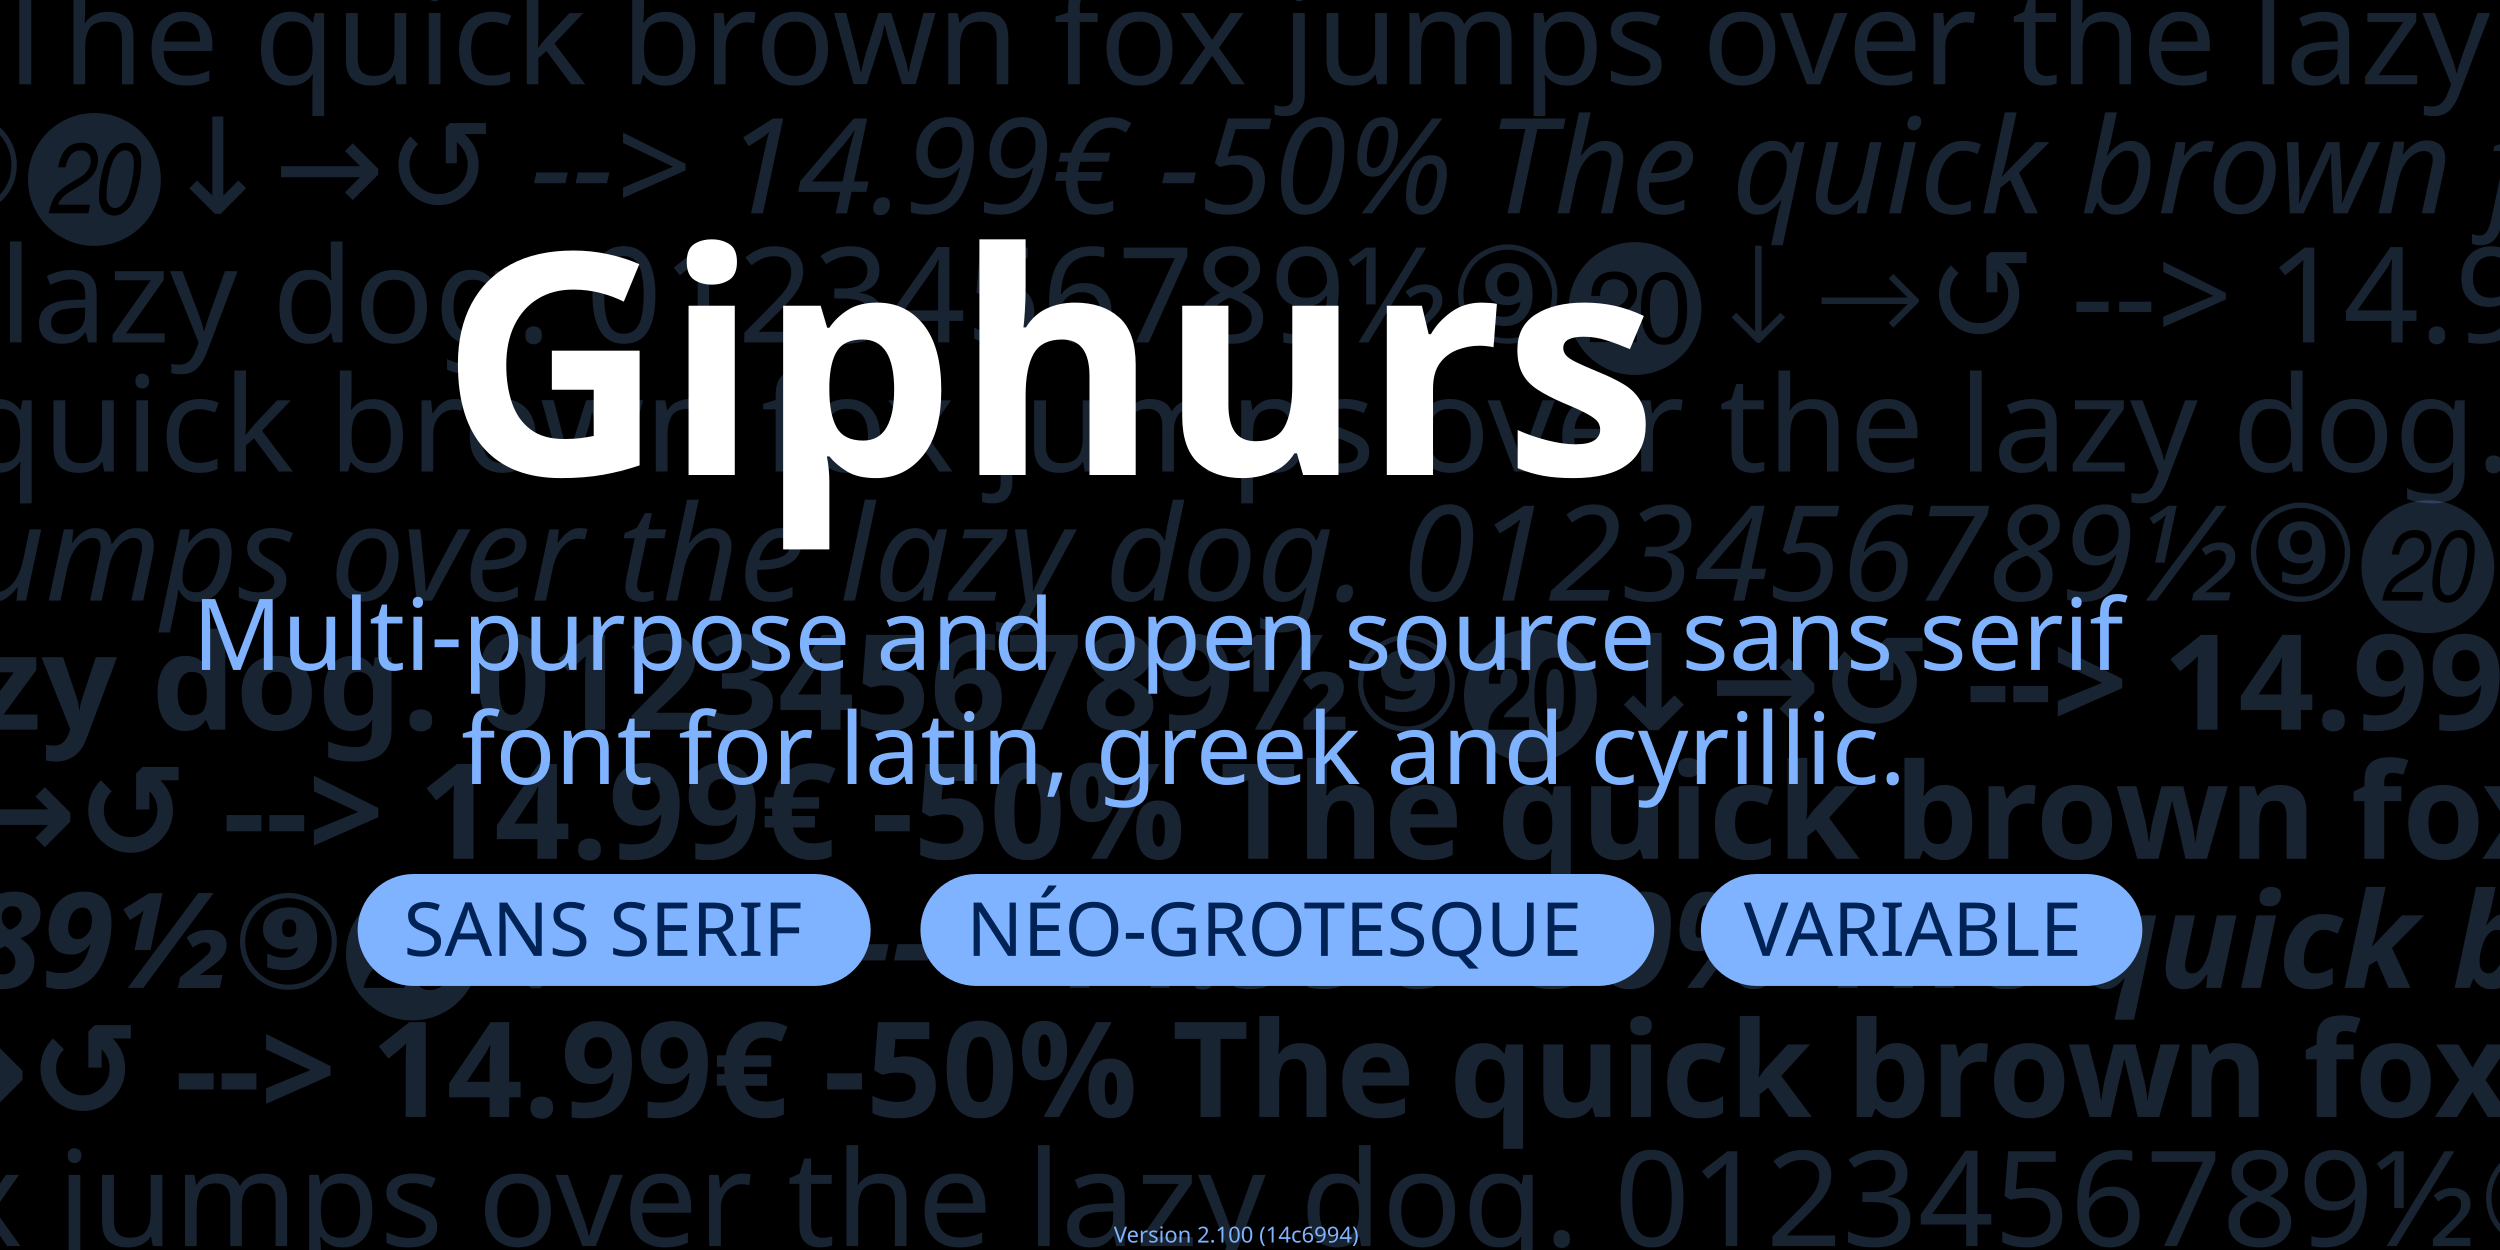
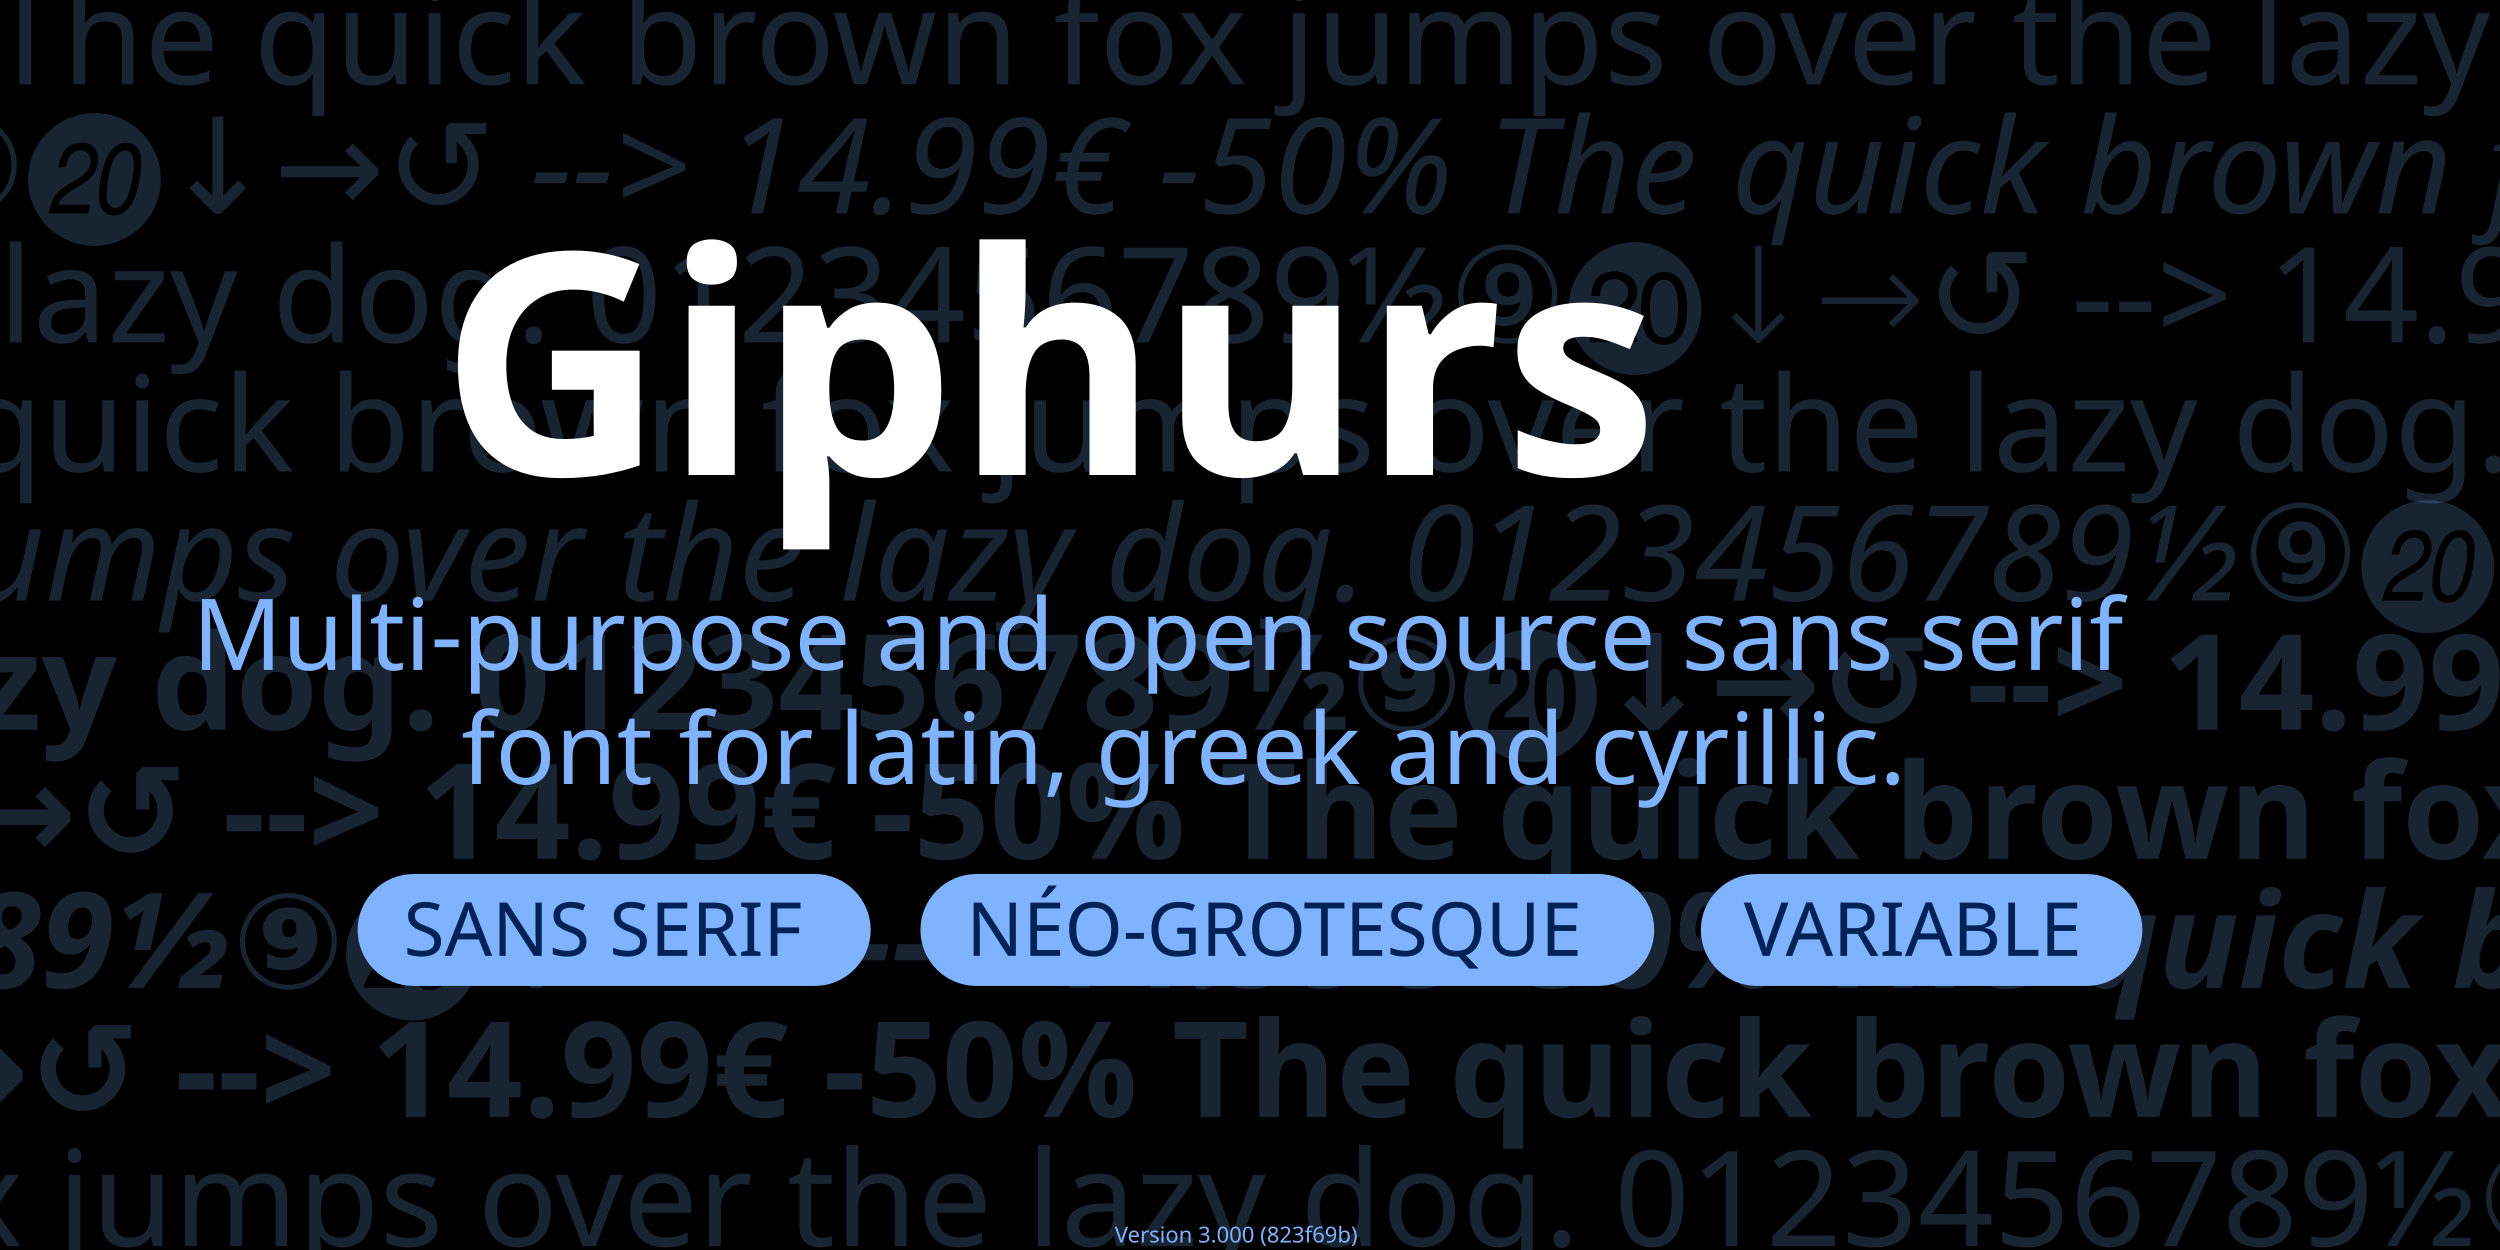
<svg xmlns="http://www.w3.org/2000/svg" width="1280mm" height="640mm" viewBox="0 0 1280 640" version="1.1" id="svg1">
  <defs id="defs1" />
  <style id="style1">
    @font-face {
      font-family: "Giphurs";
      src: url("../fonts/variable/Giphurs[wght].ttf");
      font-style: normal;
      font-weight: 100 999;
    }
    @font-face {
      font-family: "Giphurs";
      src: url("../fonts/variable/Giphurs-Italic[wght].ttf");
      font-style: italic;
      font-weight: 100 999;
    }
    @font-face {
      font-family: "Giphurs ExtraBlack";
      src: url("../fonts/ttf/GiphursExtraBlack-Regular.ttf");
      font-style: normal;
      font-weight: 400;
    }
    @font-face {
      font-family: "Giphurs ExtraBlack";
      src: url("../fonts/ttf/GiphursExtraBlack-Italic.ttf");
      font-style: italic;
      font-weight: 400;
    }
    @font-face {
      font-family: "Giphurs SC";
      src: url("../fonts/variable/GiphursSC[wght].ttf");
      font-style: normal;
      font-weight: 100 999;
    }
    @font-face {
      font-family: "Giphurs SC";
      src: url("../fonts/variable/Giphurs-ItalicSC[wght].ttf");
      font-style: normal;
      font-weight: 100 999;
    }
    @font-face {
      font-family: "Giphurs ExtraBlack SC";
      src: url("../fonts/ttf/GiphursExtraBlackSC-Regular.ttf");
      font-style: normal;
      font-weight: 400;
    }
    @font-face {
      font-family: "Giphurs ExtraBlack SC";
      src: url("../fonts/ttf/GiphursExtraBlackSC-Italic.ttf");
      font-style: italic;
      font-weight: 400;
    }

  </style>
  <g id="layer1">
    <rect style="fill:#000000;stroke-width:0.529;stroke-opacity:0.504" id="rect15" width="1280" height="640" x="0" y="2.0254104e-15" />
    <text xml:space="preserve" style="font-weight:300;font-size:68.007px;line-height:115%;font-family:Giphurs;-inkscape-font-specification:'Giphurs Light';writing-mode:lr-tb;direction:ltr;fill:#80b3ff;fill-opacity:0.202;stroke-width:0.529;stroke-opacity:0.504" x="-5.977" y="43.128" id="text1">
      <tspan style="font-style:normal;font-variant:normal;font-weight:100;font-stretch:normal;font-size:68.007px;font-family:Giphurs;-inkscape-font-specification:'Giphurs Thin';fill:#80b3ff;fill-opacity:0.202;stroke-width:0.529" x="-5.977" y="43.128" id="tspan2">The quick brown fox jumps over the lazy dog. 0123456789½⑨⓴↓→↺ --&gt; 4.99€ -50% The quick brown fox jumps over the lazy dog. </tspan>
    </text>
    <text xml:space="preserve" style="font-weight:300;font-size:68.007px;line-height:115%;font-family:Giphurs;-inkscape-font-specification:'Giphurs Light';writing-mode:lr-tb;direction:ltr;fill:#80b3ff;fill-opacity:0.202;stroke-width:0.529;stroke-opacity:0.504" x="-1850.782" y="109.223" id="text1-9">
      <tspan style="font-style:italic;font-variant:normal;font-weight:200;font-stretch:normal;font-size:68.007px;font-family:Giphurs;-inkscape-font-specification:'Giphurs Ultra-Light Italic';font-variant-ligatures:normal;font-variant-caps:all-small-caps;font-variant-numeric:proportional-nums;font-variant-east-asian:normal;fill:#80b3ff;fill-opacity:0.202;stroke-width:0.529" x="-1850.782" y="109.223" id="tspan2-6">The quick brown fox jumps over the lazy dog. 0123456789½⑨⓴↓→↺ --&gt; 14.99€ -50% The quick brown fox jumps over the lazy dog. </tspan>
    </text>
    <text xml:space="preserve" style="font-weight:300;font-size:68.007px;line-height:115%;font-family:Giphurs;-inkscape-font-specification:'Giphurs Light';writing-mode:lr-tb;direction:ltr;fill:#80b3ff;fill-opacity:0.202;stroke-width:0.529;stroke-opacity:0.504" x="-1159.271" y="175.318" id="text1-8">
      <tspan style="font-style:normal;font-variant:normal;font-weight:300;font-stretch:normal;font-size:68.007px;font-family:Giphurs;-inkscape-font-specification:'Giphurs Light';font-variant-ligatures:normal;font-variant-caps:normal;font-variant-numeric:normal;font-variant-east-asian:normal;font-feature-settings:'cv01', 'cv02', 'cv03', 'cv04', 'cv05', 'cv06', 'cv07', 'cv08', 'cv09', 'cv10', 'cv11', 'cv12', 'cv13', 'cv14', 'cv15', 'cv16', 'cv17', 'cv18', 'cv19', 'cv20', 'cv21', 'cv22', 'cv23', 'cv24', 'cv25', 'cv26', 'cv27', 'cv28', 'cv29';fill:#80b3ff;fill-opacity:0.202;stroke-width:0.529" x="-1159.271" y="175.318" id="tspan2-60">The quick brown fox jumps over the lazy dog. 0123456789½⑨⓴↓→↺ --&gt; 14.99€ -50% The quick brown fox jumps over the lazy dog. </tspan>
    </text>
    <text xml:space="preserve" style="font-weight:300;font-size:68.007px;line-height:115%;font-family:Giphurs;-inkscape-font-specification:'Giphurs Light';writing-mode:lr-tb;direction:ltr;fill:#80b3ff;fill-opacity:0.202;stroke-width:0.529;stroke-opacity:0.504" x="-2841.169" y="241.413" id="text1-9-4">
      <tspan style="font-style:normal;font-variant:normal;font-weight:normal;font-stretch:normal;font-size:68.007px;font-family:Giphurs;-inkscape-font-specification:Giphurs;fill:#80b3ff;fill-opacity:0.202;stroke-width:0.529" x="-2841.169" y="241.413" id="tspan2-6-8">The quick brown fox jumps over the lazy dog. 0123456789½⑨⓴↓→↺ --&gt; 4.99€ -50% The quick brown fox jumps over the lazy dog. </tspan>
    </text>
    <text xml:space="preserve" style="font-weight:300;font-size:68.007px;line-height:115%;font-family:Giphurs;-inkscape-font-specification:'Giphurs Light';writing-mode:lr-tb;direction:ltr;fill:#80b3ff;fill-opacity:0.202;stroke-width:0.529;stroke-opacity:0.504" x="-656.071" y="307.508" id="text1-7">
      <tspan style="font-style:italic;font-variant:normal;font-weight:500;font-stretch:normal;font-size:68.007px;font-family:Giphurs;-inkscape-font-specification:'Giphurs Medium Italic';font-variant-ligatures:normal;font-variant-caps:normal;font-variant-numeric:normal;font-variant-east-asian:normal;font-feature-settings:'cv21', 'cv22', 'cv23', 'cv24', 'cv25', 'cv26', 'cv27', 'cv28', 'cv29', 'ss02';fill:#80b3ff;fill-opacity:0.202;stroke-width:0.529" x="-656.071" y="307.508" id="tspan2-64">The quick brown fox jumps over the lazy dog. 0123456789½⑨⓴↓→↺ --&gt; 4.99€ -50% The quick brown fox jumps over the lazy dog. </tspan>
    </text>
    <text xml:space="preserve" style="font-style:normal;font-variant:normal;font-weight:300;font-stretch:normal;font-size:68.007px;line-height:115%;font-family:Giphurs;-inkscape-font-specification:'Giphurs, Light';font-variant-ligatures:normal;font-variant-caps:normal;font-variant-numeric:normal;font-variant-east-asian:normal;font-feature-settings:'ss06';writing-mode:lr-tb;direction:ltr;fill:#80b3ff;fill-opacity:0.202;stroke-width:0.529;stroke-opacity:0.504" x="-1303.885" y="373.603" id="text1-9-3">
      <tspan style="font-style:normal;font-variant:normal;font-weight:bold;font-stretch:normal;font-size:68.007px;font-family:Giphurs;-inkscape-font-specification:'Giphurs, Bold';font-variant-ligatures:normal;font-variant-caps:normal;font-variant-numeric:normal;font-variant-east-asian:normal;font-feature-settings:'cv19', 'cv20', 'ss06';fill:#80b3ff;fill-opacity:0.202;stroke-width:0.529" x="-1303.885" y="373.603" id="tspan2-6-0">The quick brown fox jumps over the lazy dog. 0123456789½⑨⓴↓→↺ --&gt; 14.99€ -50% The quick brown fox jumps over the lazy dog. </tspan>
    </text>
    <text xml:space="preserve" style="font-weight:300;font-size:68.007px;line-height:115%;font-family:Giphurs;-inkscape-font-specification:'Giphurs Light';writing-mode:lr-tb;direction:ltr;fill:#80b3ff;fill-opacity:0.202;stroke-width:0.529;stroke-opacity:0.504" x="-2196.785" y="439.698" id="text1-8-3">
      <tspan style="font-style:normal;font-variant:normal;font-weight:bold;font-stretch:normal;font-size:68.007px;font-family:Giphurs;-inkscape-font-specification:'Giphurs Bold';fill:#80b3ff;fill-opacity:0.202;stroke-width:0.529" x="-2196.785" y="439.698" id="tspan2-60-0">The quick brown fox jumps over the lazy dog. 0123456789½⑨⓴↓→↺ --&gt; 14.99€ -50% The quick brown fox jumps over the lazy dog. </tspan>
    </text>
    <text xml:space="preserve" style="font-weight:300;font-size:68.007px;line-height:115%;font-family:Giphurs;-inkscape-font-specification:'Giphurs Light';writing-mode:lr-tb;direction:ltr;fill:#80b3ff;fill-opacity:0.202;stroke-width:0.529;stroke-opacity:0.504" x="-1774.701" y="505.793" id="text1-9-4-9">
      <tspan style="font-style:italic;font-variant:normal;font-weight:800;font-stretch:normal;font-size:68.007px;font-family:Giphurs;-inkscape-font-specification:'Giphurs Ultra-Bold Italic';font-variant-ligatures:normal;font-variant-caps:normal;font-variant-numeric:normal;font-variant-east-asian:normal;font-feature-settings:'cv09', 'cv14', 'ss07';fill:#80b3ff;fill-opacity:0.202;stroke-width:0.529" x="-1774.701" y="505.793" id="tspan2-6-8-2">The quick brown fox jumps over the lazy dog. 0123456789½⑨⓴↓→↺ --&gt; 14.99€ -50% The quick brown fox jumps over the lazy dog. </tspan>
    </text>
    <text xml:space="preserve" style="font-weight:300;font-size:68.007px;line-height:115%;font-family:Giphurs;-inkscape-font-specification:'Giphurs Light';writing-mode:lr-tb;direction:ltr;fill:#80b3ff;fill-opacity:0.202;stroke-width:0.529;stroke-opacity:0.504" x="-2221.24" y="571.888" id="text1-8-3-9">
      <tspan style="font-style:normal;font-variant:normal;font-weight:bold;font-stretch:normal;font-size:68.007px;font-family:Giphurs;-inkscape-font-specification:'Giphurs, Bold';font-variant-ligatures:normal;font-variant-caps:small-caps;font-variant-numeric:slashed-zero;font-variant-east-asian:normal;fill:#80b3ff;fill-opacity:0.202;stroke-width:0.529" x="-2221.24" y="571.888" id="tspan2-60-0-4">The quick brown fox jumps over the lazy dog. 0123456789½⑨⓴↓→↺ --&gt; 14.99€ -50% The quick brown fox jumps over the lazy dog. </tspan>
    </text>
    <text xml:space="preserve" style="font-weight:300;font-size:68.007px;line-height:115%;font-family:Giphurs;-inkscape-font-specification:'Giphurs Light';writing-mode:lr-tb;direction:ltr;fill:#80b3ff;stroke-width:0.529;stroke-opacity:0.504;fill-opacity:0.202" x="-632.891" y="637.983" id="text1-9-4-9-6">
      <tspan style="font-style:normal;font-variant:normal;font-weight:normal;font-stretch:normal;font-size:68.007px;font-family:'Giphurs ExtraBlack';-inkscape-font-specification:'Giphurs ExtraBlack, ';stroke-width:0.529;fill:#80b3ff;fill-opacity:0.202" x="-632.891" y="637.983" id="tspan2-6-8-2-9">The quick brown fox jumps over the lazy dog. 0123456789½⑨⓴↓→↺ --&gt; 4.99€ -50% The quick brown fox jumps over the lazy dog. </tspan>
    </text>
    <rect style="fill:#80b3ff;stroke-width:0.308" id="rect4" width="262.674" height="57.311" x="183.109" y="447.495" ry="28.655" rx="28.655" />
    <text xml:space="preserve" style="font-style:normal;font-variant:normal;font-weight:500;font-stretch:normal;font-size:38.207px;font-family:Giphurs;-inkscape-font-specification:'Giphurs, Medium';font-variant-ligatures:normal;font-variant-caps:normal;font-variant-numeric:normal;font-variant-east-asian:normal;writing-mode:lr-tb;direction:ltr;fill:#2a7fff;stroke-width:0.265" x="206.644" y="489.409" id="text4">
      <tspan id="tspan4" style="font-style:normal;font-variant:normal;font-weight:500;font-stretch:normal;font-size:38.207px;font-family:Giphurs;-inkscape-font-specification:'Giphurs, Medium';font-variant-ligatures:normal;font-variant-caps:normal;font-variant-numeric:normal;font-variant-east-asian:normal;fill:#002255;stroke-width:0.265" x="206.644" y="489.409">SANS SERIF</tspan>
    </text>
    <rect style="fill:#80b3ff;stroke-width:0.369" id="rect4-5" width="375.704" height="57.311" x="471.255" y="447.495" ry="28.655" rx="28.655" />
    <text xml:space="preserve" style="font-style:normal;font-variant:normal;font-weight:500;font-stretch:normal;font-size:38.207px;font-family:Giphurs;-inkscape-font-specification:'Giphurs, Medium';font-variant-ligatures:normal;font-variant-caps:normal;font-variant-numeric:normal;font-variant-east-asian:normal;writing-mode:lr-tb;direction:ltr;fill:#2a7fff;stroke-width:0.265" x="494.789" y="489.409" id="text4-0">
      <tspan id="tspan4-4" style="font-style:normal;font-variant:normal;font-weight:500;font-stretch:normal;font-size:38.207px;font-family:Giphurs;-inkscape-font-specification:'Giphurs, Medium';font-variant-ligatures:normal;font-variant-caps:normal;font-variant-numeric:normal;font-variant-east-asian:normal;fill:#002255;stroke-width:0.265" x="494.789" y="489.409">NÉO-GROTESQUE</tspan>
    </text>
    <rect style="fill:#80b3ff;stroke-width:0.286" id="rect4-5-7" width="226.059" height="57.311" x="870.839" y="447.495" ry="28.655" rx="28.655" />
    <text xml:space="preserve" style="font-style:normal;font-variant:normal;font-weight:500;font-stretch:normal;font-size:38.207px;font-family:Giphurs;-inkscape-font-specification:'Giphurs, Medium';font-variant-ligatures:normal;font-variant-caps:normal;font-variant-numeric:normal;font-variant-east-asian:normal;writing-mode:lr-tb;direction:ltr;fill:#2a7fff;stroke-width:0.265" x="892.781" y="489.409" id="text4-0-2">
      <tspan id="tspan4-4-2" style="font-style:normal;font-variant:normal;font-weight:500;font-stretch:normal;font-size:38.207px;font-family:Giphurs;-inkscape-font-specification:'Giphurs, Medium';font-variant-ligatures:normal;font-variant-caps:normal;font-variant-numeric:normal;font-variant-east-asian:normal;fill:#002255;stroke-width:0.265" x="892.781" y="489.409">VARIABLE</tspan>
    </text>
    <text xml:space="preserve" style="font-style:italic;font-variant:normal;font-weight:800;font-stretch:normal;font-size:158.75px;line-height:115%;font-family:Giphurs;-inkscape-font-specification:'Giphurs Ultra-Bold Italic';font-variant-ligatures:normal;font-variant-caps:all-small-caps;font-variant-numeric:proportional-nums;font-variant-east-asian:normal;text-align:center;writing-mode:lr-tb;direction:ltr;text-anchor:middle;fill:#80b3ff;fill-opacity:0.202;stroke-width:0.529;stroke-opacity:0.504" x="640.136" y="243.204" id="text15">
      <tspan id="tspan15" style="font-style:normal;font-variant:normal;font-weight:bold;font-stretch:normal;font-size:158.75px;font-family:Giphurs;-inkscape-font-specification:'Giphurs, Bold';font-variant-ligatures:normal;font-variant-caps:normal;font-variant-numeric:proportional-nums;font-variant-east-asian:normal;fill:#ffffff;fill-opacity:1;stroke-width:0.529" x="640.136" y="243.204">Giphurs</tspan>
    </text>
    <text xml:space="preserve" style="font-style:normal;font-variant:normal;font-weight:bold;font-stretch:normal;font-size:50.8px;line-height:115%;font-family:Giphurs;-inkscape-font-specification:'Giphurs, Bold';font-variant-ligatures:normal;font-variant-caps:normal;font-variant-numeric:proportional-nums;font-variant-east-asian:normal;text-align:center;writing-mode:lr-tb;direction:ltr;text-anchor:middle;fill:#ffffff;fill-opacity:1;stroke-width:0.529;stroke-opacity:0.504" x="639.055" y="342.993" id="text2">
      <tspan id="tspan1" style="font-style:normal;font-variant:normal;font-weight:normal;font-stretch:normal;font-size:50.8px;font-family:Giphurs;-inkscape-font-specification:Giphurs;fill:#80b3ff;stroke-width:0.529" x="639.055" y="342.993">Multi-purpose and open source sans serif</tspan>
      <tspan style="font-style:normal;font-variant:normal;font-weight:normal;font-stretch:normal;font-size:50.8px;font-family:Giphurs;-inkscape-font-specification:Giphurs;fill:#80b3ff;stroke-width:0.529" x="639.055" y="401.413" id="tspan3">font for latin, greek and cyrillic.</tspan>
    </text>
    <text xml:space="preserve" style="font-style:normal;font-variant:normal;font-weight:300;font-stretch:normal;font-size:11.289px;line-height:115%;font-family:Giphurs;-inkscape-font-specification:'Giphurs, Light';font-variant-ligatures:normal;font-variant-caps:normal;font-variant-numeric:slashed-zero;font-variant-east-asian:normal;text-align:center;writing-mode:lr-tb;direction:ltr;text-anchor:middle;fill:#80b3ff;stroke-width:0.529" x="603.226" y="636.164" id="version">
-       <tspan id="tspan33-9" style="font-style:normal;font-variant:normal;font-weight:300;font-stretch:normal;font-size:11.289px;font-family:Giphurs;-inkscape-font-specification:'Giphurs, Light';font-variant-ligatures:normal;font-variant-caps:normal;font-variant-numeric:slashed-zero;font-variant-east-asian:normal;stroke-width:0.529" x="640.265" y="636.164">Version 2.100 (14c6994)</tspan>
+       <tspan id="tspan33-9" style="font-style:normal;font-variant:normal;font-weight:300;font-stretch:normal;font-size:11.289px;font-family:Giphurs;-inkscape-font-specification:'Giphurs, Light';font-variant-ligatures:normal;font-variant-caps:normal;font-variant-numeric:slashed-zero;font-variant-east-asian:normal;stroke-width:0.529" x="640.265" y="636.164">Version 3.000 (823f69b)</tspan>
    </text>
  </g>
</svg>
